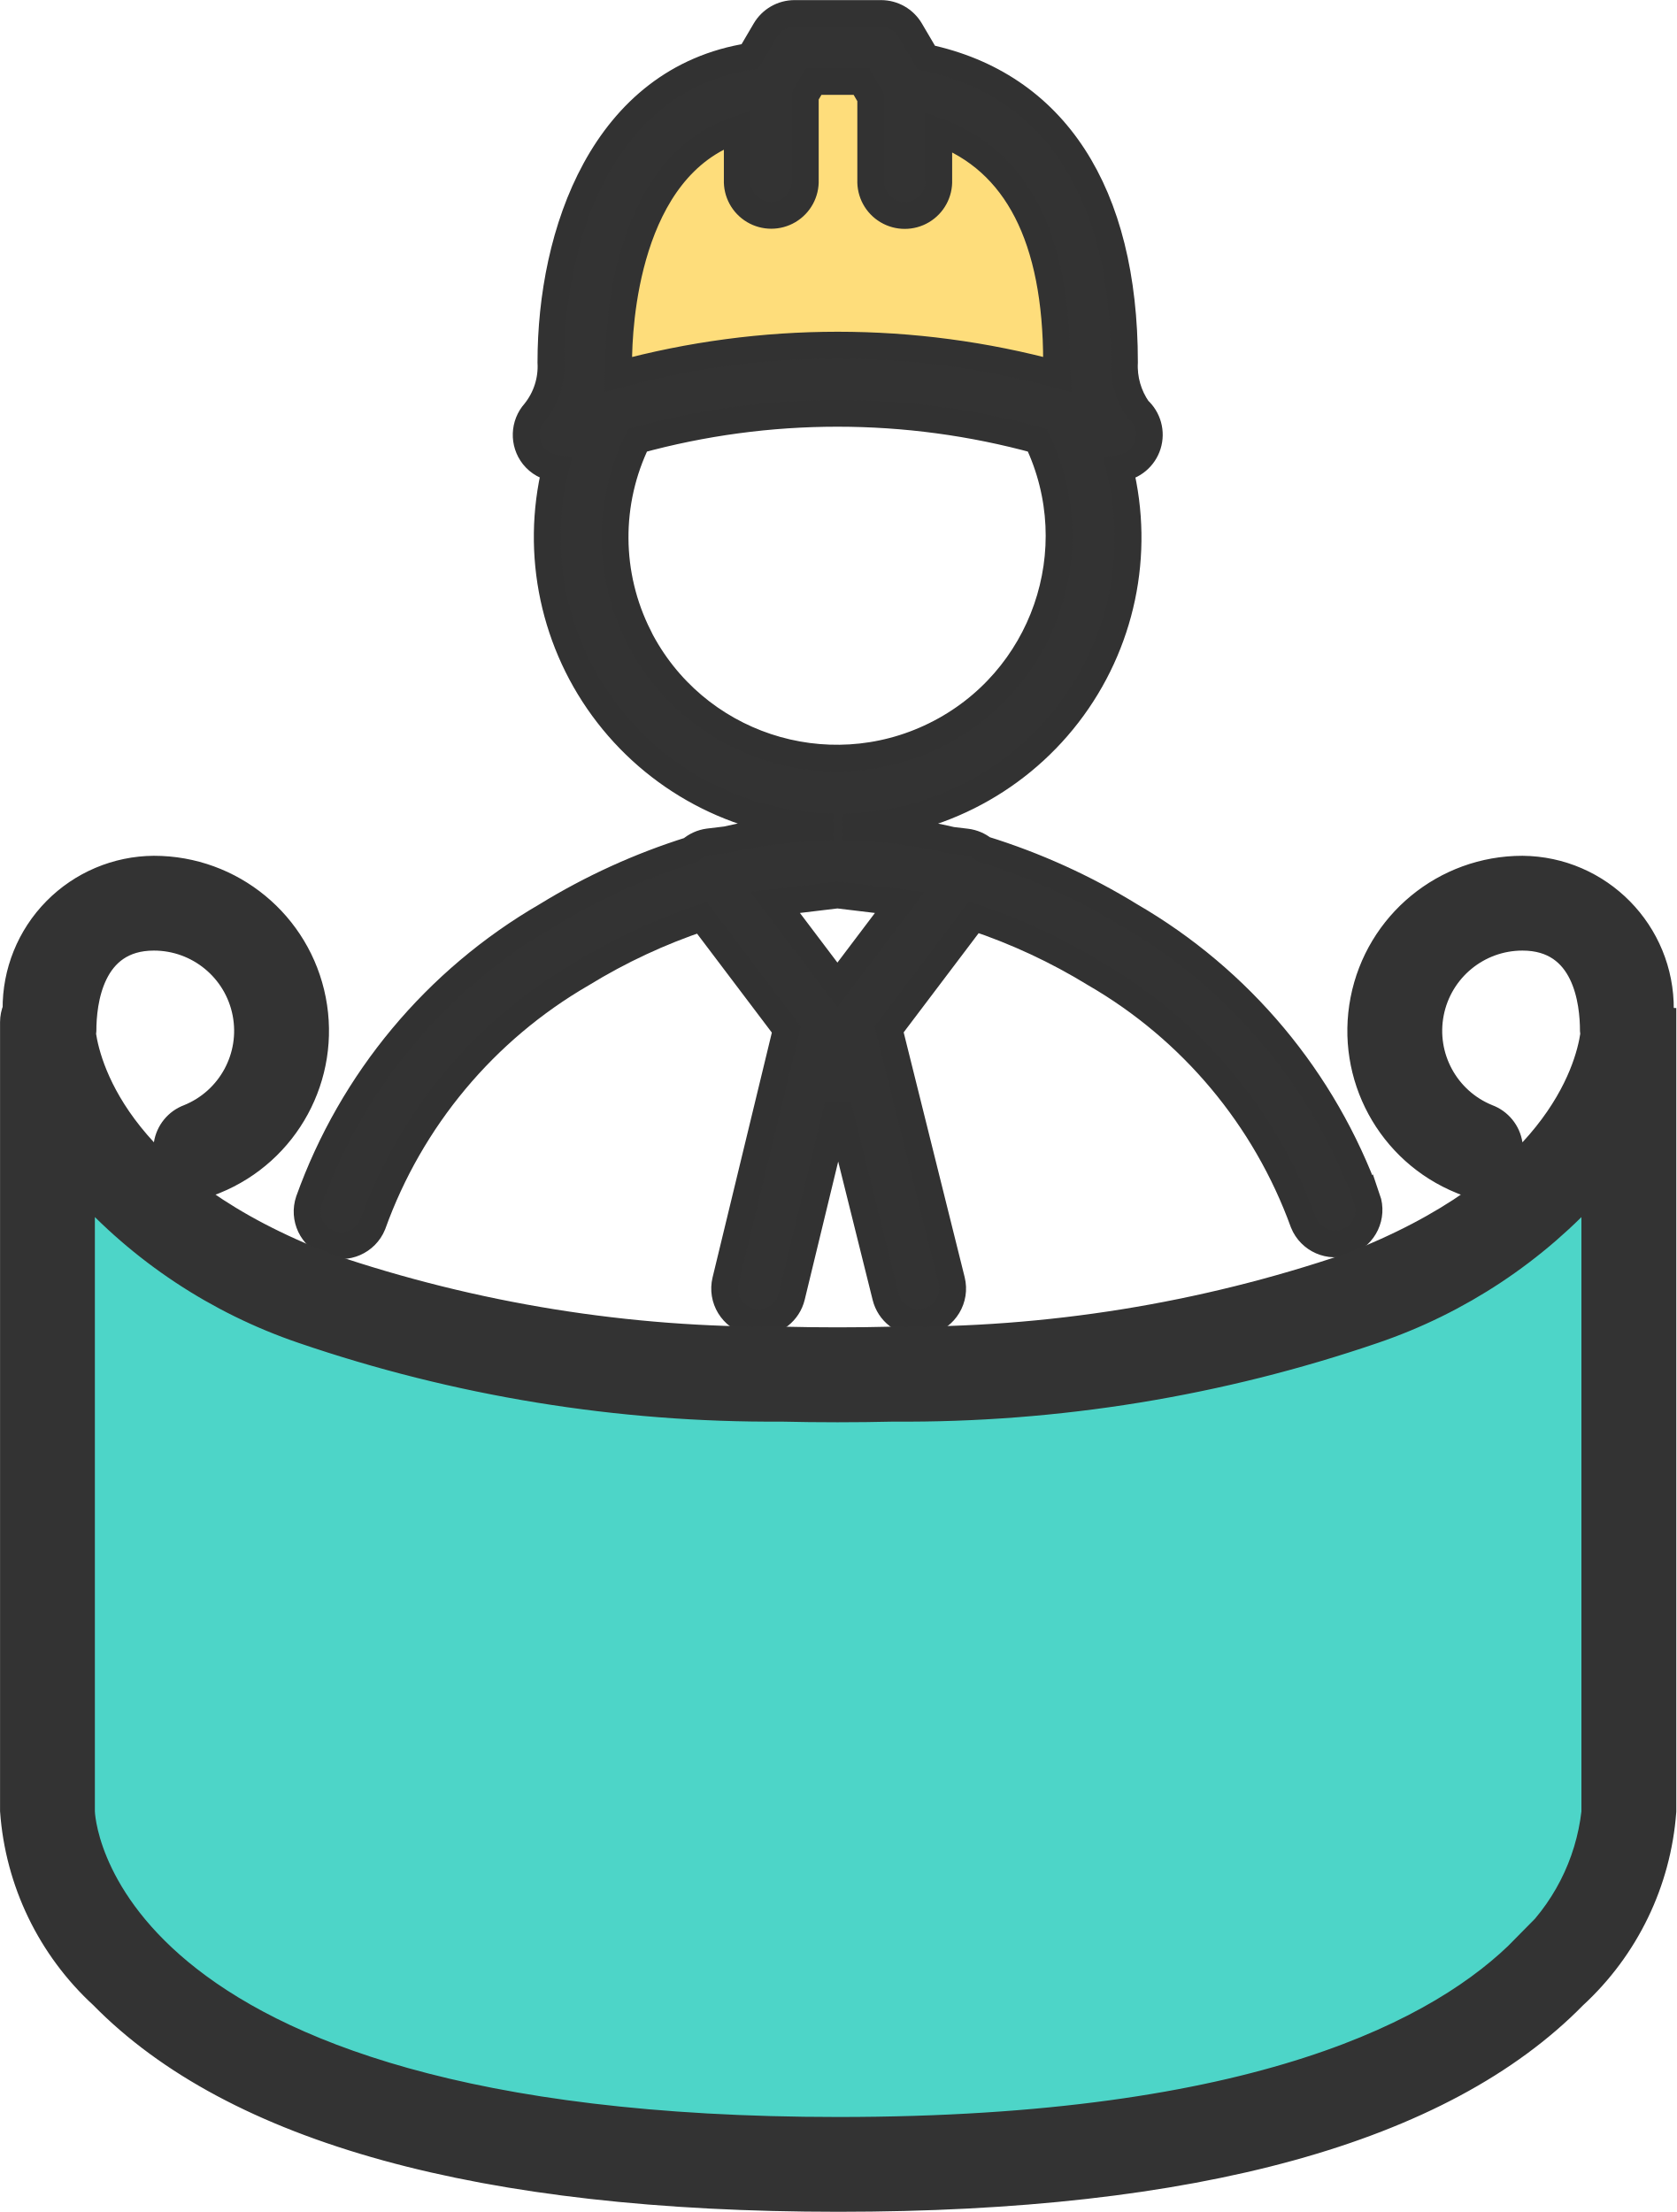
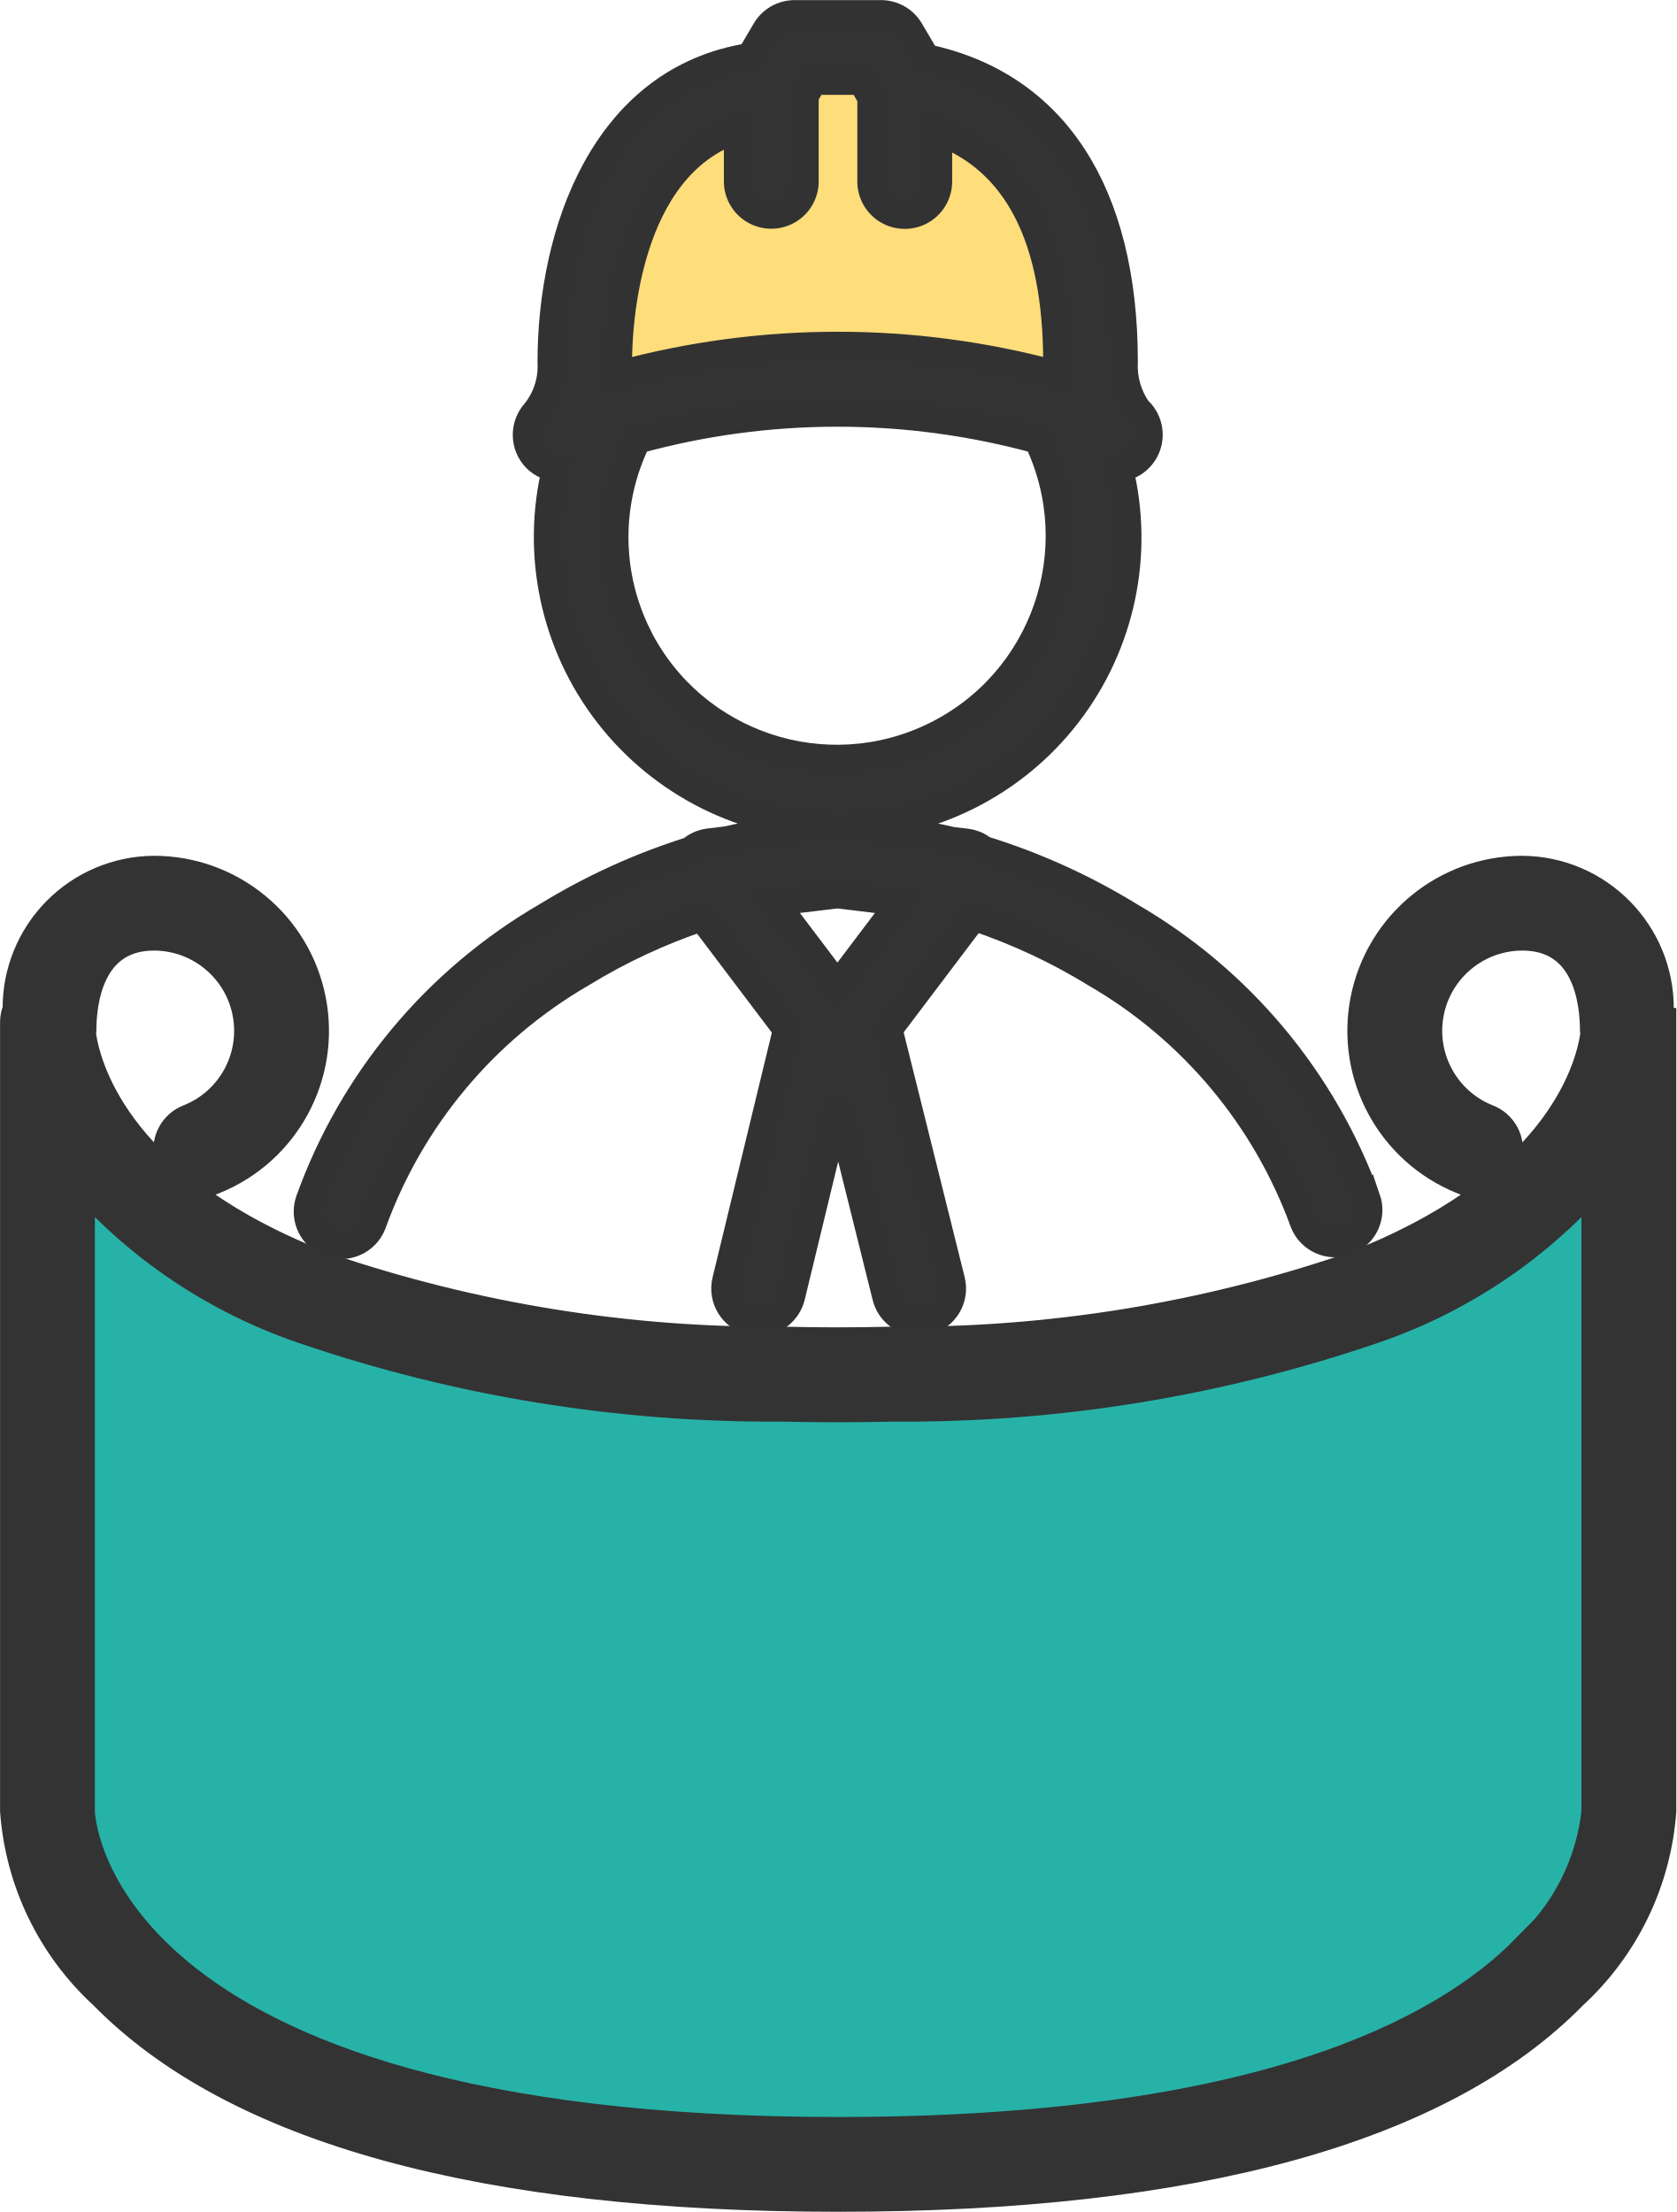
<svg xmlns="http://www.w3.org/2000/svg" width="31.311" height="41.325" viewBox="0 0 31.311 41.325">
  <g id="아이콘" transform="translate(-1108.802 -446.963)">
    <g id="그룹_329" data-name="그룹 329" transform="translate(1109.052 447.213)">
-       <path id="패스_661" data-name="패스 661" d="M536.175,696.875c-3.683,4.6-9.677,5.168-12.745,5.229v-.179h-3.489v.173c-3.14-.091-8.9-.759-12.473-5.222a108.144,108.144,0,0,0-.59,13.535c.2,1.3,1.125,6.02,14.943,6.571v-.289h0c0,.1,0,.192,0,.289,13.819-.551,14.746-5.272,14.943-6.571A108.108,108.108,0,0,0,536.175,696.875Z" transform="translate(-506.417 -676.662)" fill="#4dd5c8" />
+       <path id="패스_661" data-name="패스 661" d="M536.175,696.875c-3.683,4.6-9.677,5.168-12.745,5.229v-.179h-3.489v.173c-3.14-.091-8.9-.759-12.473-5.222a108.144,108.144,0,0,0-.59,13.535c.2,1.3,1.125,6.02,14.943,6.571v-.289h0c0,.1,0,.192,0,.289,13.819-.551,14.746-5.272,14.943-6.571A108.108,108.108,0,0,0,536.175,696.875Z" transform="translate(-506.417 -676.662)" fill="#27b2a8" />
      <path id="패스_662" data-name="패스 662" d="M545.119,634.969a4.567,4.567,0,0,0,1.2.508,5.657,5.657,0,0,1,1.654,1.436,3.811,3.811,0,0,1,.443,1.595,12.607,12.607,0,0,1,.13,3.086,5.333,5.333,0,0,0-2.34-.754,15.939,15.939,0,0,0-2.479,0,15.533,15.533,0,0,0-4.462.672,11.034,11.034,0,0,1,1.347-5.043,2.4,2.4,0,0,1,.863-.854c.5-.258,1.15-.242,1.552-.638a2.242,2.242,0,0,1,.41-.413,1.059,1.059,0,0,1,.626-.067,1.535,1.535,0,0,1,.8.231C544.953,634.8,545.029,634.892,545.119,634.969Z" transform="translate(-528.645 -633.908)" fill="#fedd7b" />
      <g id="그룹_328" data-name="그룹 328" transform="translate(0)">
        <path id="패스_663" data-name="패스 663" d="M542.738,654.806a10.08,10.08,0,0,0-4.419-5.288,12.015,12.015,0,0,0-2.741-1.243.634.634,0,0,0-.32-.136l-.276-.033a9.214,9.214,0,0,0-2.031-.248,5.406,5.406,0,0,0,5.167-6.7.633.633,0,0,0,.343-1.1,1.41,1.41,0,0,1-.253-.883c0-3.177-1.312-5.185-3.7-5.692l-.3-.51a.635.635,0,0,0-.547-.313h-1.615a.635.635,0,0,0-.549.315l-.285.486c-2.736.428-3.718,3.3-3.718,5.714a1.361,1.361,0,0,1-.3.934.635.635,0,0,0-.027.815.627.627,0,0,0,.413.232,5.416,5.416,0,0,0,5.189,6.7h0a9.289,9.289,0,0,0-2,.24l-.331.04a.631.631,0,0,0-.336.153,12.018,12.018,0,0,0-2.692,1.227,10.09,10.09,0,0,0-4.436,5.323.636.636,0,0,0,1.191.445,8.878,8.878,0,0,1,3.906-4.682,10.874,10.874,0,0,1,2.243-1.047l1.578,2.088-1.135,4.689a.636.636,0,0,0,.468.767.648.648,0,0,0,.15.018.636.636,0,0,0,.617-.486l.865-3.571.89,3.575a.635.635,0,0,0,.616.482.651.651,0,0,0,.154-.019.636.636,0,0,0,.463-.77l-1.168-4.689,1.582-2.093a10.918,10.918,0,0,1,2.267,1.056,8.863,8.863,0,0,1,3.89,4.649.636.636,0,0,0,1.19-.448Zm-13.978-15.633c0-.647.122-3.647,2.215-4.344v.941a.636.636,0,1,0,1.271,0V634.2l.158-.27h.888l.176.3v1.543a.636.636,0,1,0,1.271,0v-.9c1.457.541,2.2,1.983,2.2,4.3q0,.118.008.229a15.625,15.625,0,0,0-8.191,0C528.758,639.329,528.761,639.253,528.761,639.173Zm.375,5.126a4.119,4.119,0,0,1-.023-3.666,14.107,14.107,0,0,1,7.469,0,4.151,4.151,0,0,1-7.446,3.67Zm3.711,6.507-1.162-1.538,1.162-.14,1.162.14Z" transform="translate(-517.454 -632.658)" fill="#333" stroke="#323232" stroke-width="0.5" />
        <g id="그룹_324" data-name="그룹 324" transform="translate(29.538 18.209)">
          <path id="패스_664" data-name="패스 664" d="M600.011,691.78a.634.634,0,0,1-.636-.634v0a.636.636,0,1,1,.636.638Z" transform="translate(-599.375 -690.506)" fill="#333" />
        </g>
        <g id="그룹_325" data-name="그룹 325" transform="translate(0 18.209)">
          <path id="패스_665" data-name="패스 665" d="M506.17,691.78a.634.634,0,0,1-.636-.634v0a.636.636,0,1,1,.636.638Z" transform="translate(-505.534 -690.506)" fill="#333" />
        </g>
        <g id="그룹_326" data-name="그룹 326" transform="translate(0 18.209)">
          <path id="패스_666" data-name="패스 666" d="M506.17,691.78a.634.634,0,0,1-.636-.634v0a.636.636,0,1,1,.636.638Z" transform="translate(-505.534 -690.506)" fill="#333" />
        </g>
        <g id="그룹_327" data-name="그룹 327" transform="translate(29.538 18.209)">
          <path id="패스_667" data-name="패스 667" d="M600.011,691.78a.634.634,0,0,1-.636-.634v0a.636.636,0,1,1,.636.638Z" transform="translate(-599.375 -690.506)" fill="#333" />
        </g>
        <path id="패스_668" data-name="패스 668" d="M536.343,686.3v0a.634.634,0,0,0-.046-.219,2.6,2.6,0,0,0-2.577-2.625,3.02,3.02,0,0,0-1.134,5.819.636.636,0,1,0,.478-1.178,1.749,1.749,0,0,1,.656-3.37c1.2,0,1.325,1.223,1.325,1.749a.619.619,0,0,0,.007.065c-.1.7-.736,2.871-4.564,4.338a25.862,25.862,0,0,1-8.545,1.374c-.659.017-1.371.017-2.035,0a25.838,25.838,0,0,1-8.514-1.373c-3.826-1.466-4.462-3.629-4.568-4.336a.614.614,0,0,0,.007-.068c0-.526.129-1.749,1.325-1.749a1.749,1.749,0,0,1,.656,3.37.636.636,0,1,0,.478,1.178,3.02,3.02,0,0,0-1.134-5.819,2.593,2.593,0,0,0-2.576,2.618.63.63,0,0,0-.048.24v14.733A5.191,5.191,0,0,0,507.2,704.5c2.465,2.514,7.088,3.789,13.742,3.789s11.273-1.274,13.737-3.788a5.2,5.2,0,0,0,1.665-3.443v-14.75h0V686.3Zm-2.573,17.311c-1.524,1.554-4.986,3.407-12.829,3.407-13.961,0-14.136-5.894-14.136-5.96V689.33a9.762,9.762,0,0,0,4.134,2.739,27.069,27.069,0,0,0,8.939,1.458c.68.016,1.419.016,2.092,0a27.1,27.1,0,0,0,8.972-1.458,9.755,9.755,0,0,0,4.13-2.738v11.744A4.033,4.033,0,0,1,533.769,703.615Z" transform="translate(-505.533 -667.468)" fill="#333" stroke="#333" stroke-width="0.5" />
      </g>
    </g>
  </g>
</svg>
